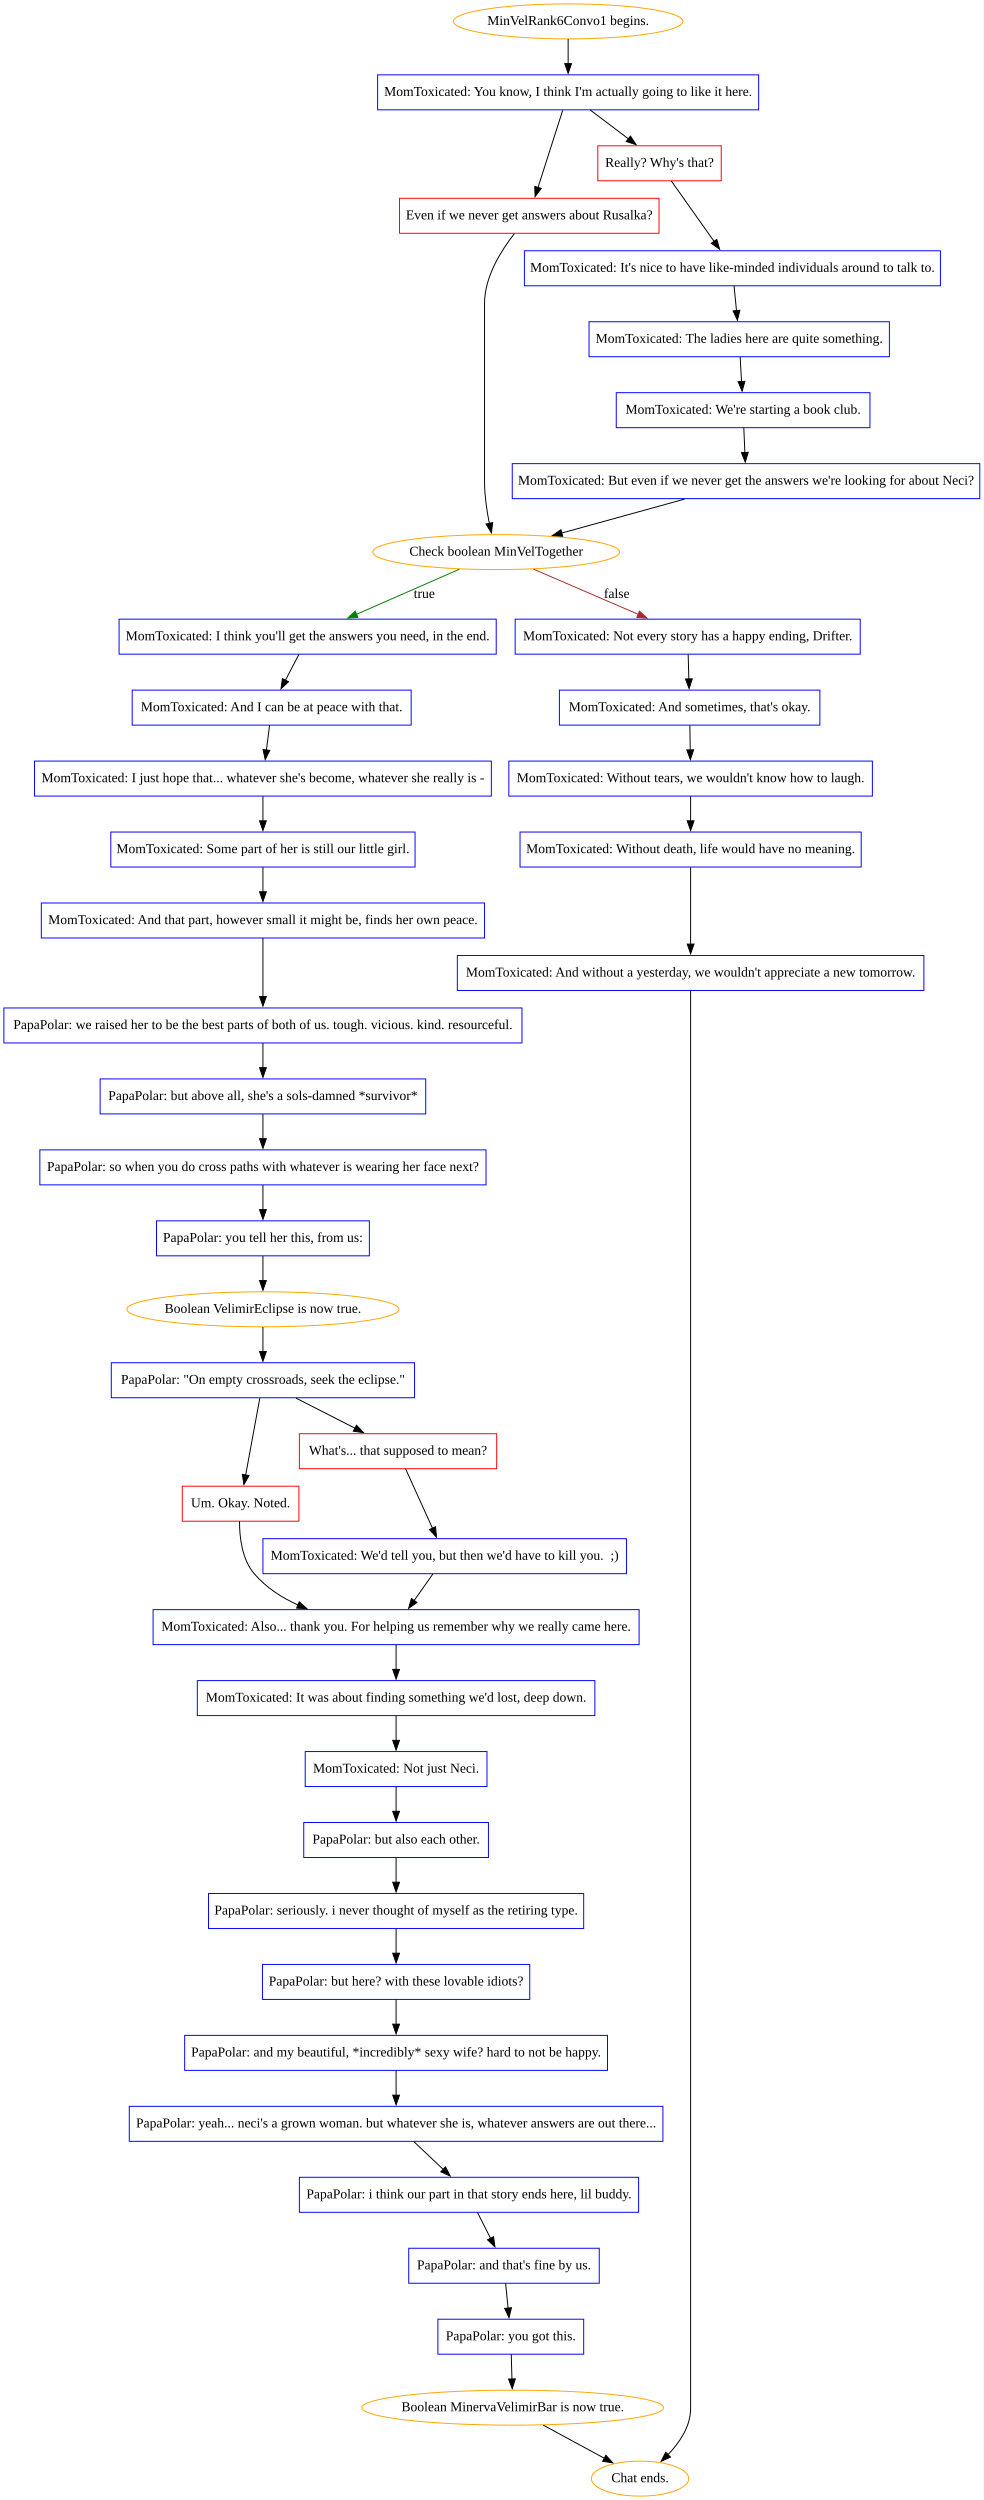
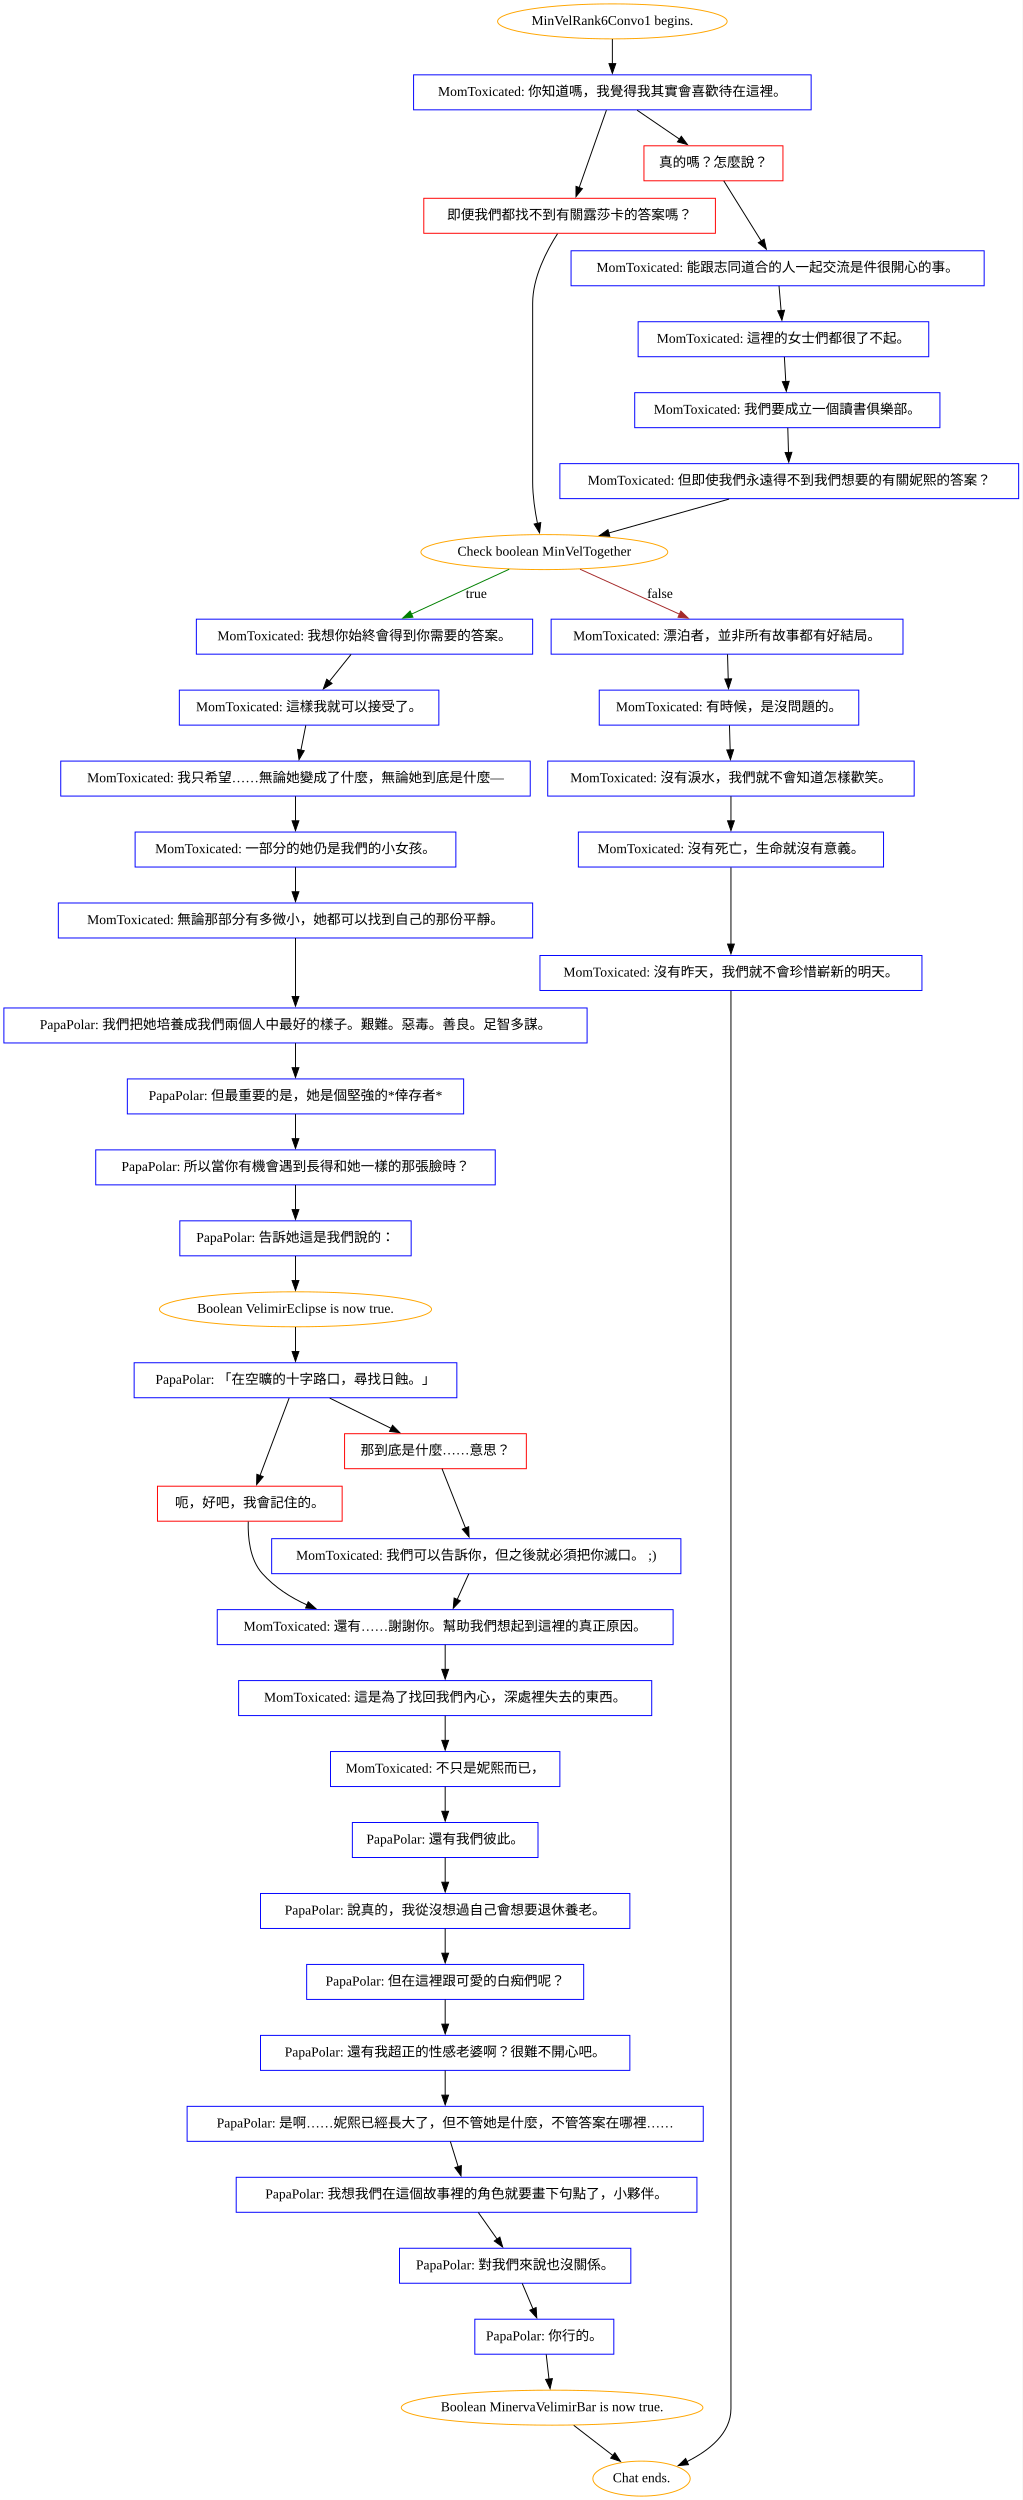
- <svg xmlns="http://www.w3.org/2000/svg" width="1012pt" height="2572pt" viewBox="0.00 0.00 1012.00 2572.00">
+ <svg xmlns="http://www.w3.org/2000/svg" width="1052pt" height="2572pt" viewBox="0.00 0.00 1052.00 2572.00">
  <g id="graph0" class="graph" transform="scale(1 1) rotate(0) translate(4 2568)">
-     <polygon fill="white" stroke="none" points="-4,4 -4,-2568 1008,-2568 1008,4 -4,4" />
+     <polygon fill="white" stroke="none" points="-4,4 -4,-2568 1048,-2568 1048,4 -4,4" />
    <g id="node1" class="node">
-       <ellipse fill="none" stroke="orange" cx="580.5" cy="-2546" rx="118.08" ry="18" />
-       <text text-anchor="middle" x="580.5" y="-2542.3" font-family="Times New Roman,serif" font-size="14.00">MinVelRank6Convo1 begins.</text>
+       <ellipse fill="none" stroke="orange" cx="626" cy="-2546" rx="118.08" ry="18" />
+       <text text-anchor="middle" x="626" y="-2542.3" font-family="Times New Roman,serif" font-size="14.00">MinVelRank6Convo1 begins.</text>
    </g>
    <g id="node2" class="node">
-       <polygon fill="none" stroke="blue" points="776.5,-2491 384.5,-2491 384.5,-2455 776.5,-2455 776.5,-2491" />
-       <text text-anchor="middle" x="580.5" y="-2469.3" font-family="Times New Roman,serif" font-size="14.00">MomToxicated: You know, I think I'm actually going to like it here.</text>
+       <polygon fill="none" stroke="blue" points="830.5,-2491 421.5,-2491 421.5,-2455 830.5,-2455 830.5,-2491" />
+       <text text-anchor="middle" x="626" y="-2469.3" font-family="Times New Roman,serif" font-size="14.00">MomToxicated: 你知道嗎，我覺得我其實會喜歡待在這裡。</text>
    </g>
    <g id="edge1" class="edge">
-       <path fill="none" stroke="black" d="M580.5,-2527.81C580.5,-2520.23 580.5,-2511.1 580.5,-2502.54" />
-       <polygon fill="black" stroke="black" points="584,-2502.54 580.5,-2492.54 577,-2502.54 584,-2502.54" />
+       <path fill="none" stroke="black" d="M626,-2527.81C626,-2520.23 626,-2511.1 626,-2502.54" />
+       <polygon fill="black" stroke="black" points="629.5,-2502.54 626,-2492.54 622.5,-2502.54 629.5,-2502.54" />
    </g>
    <g id="node3" class="node">
-       <polygon fill="none" stroke="red" points="674,-2364 407,-2364 407,-2328 674,-2328 674,-2364" />
-       <text text-anchor="middle" x="540.5" y="-2342.3" font-family="Times New Roman,serif" font-size="14.00">Even if we never get answers about Rusalka?</text>
+       <polygon fill="none" stroke="red" points="732,-2364 432,-2364 432,-2328 732,-2328 732,-2364" />
+       <text text-anchor="middle" x="582" y="-2342.3" font-family="Times New Roman,serif" font-size="14.00">即便我們都找不到有關露莎卡的答案嗎？</text>
    </g>
    <g id="edge2" class="edge">
-       <path fill="none" stroke="black" d="M574.94,-2454.62C568.34,-2434 557.26,-2399.36 549.45,-2374.96" />
-       <polygon fill="black" stroke="black" points="552.86,-2374.13 546.48,-2365.67 546.19,-2376.27 552.86,-2374.13" />
+       <path fill="none" stroke="black" d="M619.88,-2454.62C612.62,-2434 600.43,-2399.36 591.84,-2374.96" />
+       <polygon fill="black" stroke="black" points="595.19,-2373.93 588.57,-2365.66 588.59,-2376.26 595.19,-2373.93" />
    </g>
    <g id="node4" class="node">
-       <polygon fill="none" stroke="red" points="738,-2418 611,-2418 611,-2382 738,-2382 738,-2418" />
-       <text text-anchor="middle" x="674.5" y="-2396.3" font-family="Times New Roman,serif" font-size="14.00">Really? Why's that?</text>
+       <polygon fill="none" stroke="red" points="801.5,-2418 658.5,-2418 658.5,-2382 801.5,-2382 801.5,-2418" />
+       <text text-anchor="middle" x="730" y="-2396.3" font-family="Times New Roman,serif" font-size="14.00">真的嗎？怎麼說？</text>
    </g>
    <g id="edge3" class="edge">
-       <path fill="none" stroke="black" d="M603.25,-2454.81C615.06,-2445.9 629.68,-2434.86 642.59,-2425.1" />
-       <polygon fill="black" stroke="black" points="644.55,-2428.01 650.42,-2419.19 640.33,-2422.42 644.55,-2428.01" />
+       <path fill="none" stroke="black" d="M651.44,-2454.63C664.54,-2445.69 680.7,-2434.66 694.96,-2424.92" />
+       <polygon fill="black" stroke="black" points="696.93,-2427.82 703.21,-2419.29 692.98,-2422.04 696.93,-2427.82" />
    </g>
    <g id="node5" class="node">
-       <ellipse fill="none" stroke="orange" cx="506.5" cy="-2000" rx="126.98" ry="18" />
-       <text text-anchor="middle" x="506.5" y="-1996.3" font-family="Times New Roman,serif" font-size="14.00">Check boolean MinVelTogether</text>
+       <ellipse fill="none" stroke="orange" cx="556" cy="-2000" rx="126.98" ry="18" />
+       <text text-anchor="middle" x="556" y="-1996.3" font-family="Times New Roman,serif" font-size="14.00">Check boolean MinVelTogether</text>
    </g>
    <g id="edge4" class="edge">
-       <path fill="none" stroke="black" d="M525.18,-2327.62C511.8,-2310.59 494.5,-2283.31 494.5,-2256 494.5,-2256 494.5,-2256 494.5,-2072 494.5,-2057.83 496.85,-2042.3 499.47,-2029.38" />
-       <polygon fill="black" stroke="black" points="502.84,-2030.37 501.57,-2019.85 496,-2028.86 502.84,-2030.37" />
+       <path fill="none" stroke="black" d="M569.56,-2327.53C558.47,-2310.23 544,-2282.55 544,-2256 544,-2256 544,-2256 544,-2072 544,-2057.83 546.35,-2042.3 548.97,-2029.38" />
+       <polygon fill="black" stroke="black" points="552.34,-2030.37 551.07,-2019.85 545.5,-2028.86 552.34,-2030.37" />
    </g>
    <g id="node6" class="node">
-       <polygon fill="none" stroke="blue" points="963.5,-2310 535.5,-2310 535.5,-2274 963.5,-2274 963.5,-2310" />
-       <text text-anchor="middle" x="749.5" y="-2288.3" font-family="Times New Roman,serif" font-size="14.00">MomToxicated: It's nice to have like-minded individuals around to talk to.</text>
+       <polygon fill="none" stroke="blue" points="1008.5,-2310 583.5,-2310 583.5,-2274 1008.5,-2274 1008.5,-2310" />
+       <text text-anchor="middle" x="796" y="-2288.3" font-family="Times New Roman,serif" font-size="14.00">MomToxicated: 能跟志同道合的人一起交流是件很開心的事。</text>
    </g>
    <g id="edge5" class="edge">
-       <path fill="none" stroke="black" d="M686.55,-2381.97C698.45,-2365.15 716.83,-2339.17 730.66,-2319.62" />
-       <polygon fill="black" stroke="black" points="733.44,-2321.76 736.36,-2311.58 727.72,-2317.72 733.44,-2321.76" />
+       <path fill="none" stroke="black" d="M740.6,-2381.97C751.03,-2365.22 767.1,-2339.41 779.26,-2319.89" />
+       <polygon fill="black" stroke="black" points="782.09,-2321.96 784.4,-2311.63 776.15,-2318.26 782.09,-2321.96" />
    </g>
    <g id="node7" class="node">
-       <polygon fill="none" stroke="blue" points="506.5,-1931 118.5,-1931 118.5,-1895 506.5,-1895 506.5,-1931" />
-       <text text-anchor="middle" x="312.5" y="-1909.3" font-family="Times New Roman,serif" font-size="14.00">MomToxicated: I think you'll get the answers you need, in the end.</text>
+       <polygon fill="none" stroke="blue" points="544,-1931 198,-1931 198,-1895 544,-1895 544,-1931" />
+       <text text-anchor="middle" x="371" y="-1909.3" font-family="Times New Roman,serif" font-size="14.00">MomToxicated: 我想你始終會得到你需要的答案。</text>
    </g>
    <g id="edge6" class="edge">
-       <path fill="none" stroke="green" d="M468.63,-1982.41C438.39,-1969.16 395.73,-1950.47 362.65,-1935.97" />
-       <polygon fill="green" stroke="green" points="364.22,-1932.84 353.66,-1932.03 361.41,-1939.25 364.22,-1932.84" />
-       <text text-anchor="middle" x="432.5" y="-1952.8" font-family="Times New Roman,serif" font-size="14.00">true</text>
+       <path fill="none" stroke="green" d="M519.89,-1982.41C491.17,-1969.21 450.72,-1950.63 419.23,-1936.16" />
+       <polygon fill="green" stroke="green" points="420.85,-1933.05 410.3,-1932.06 417.93,-1939.41 420.85,-1933.05" />
+       <text text-anchor="middle" x="486" y="-1952.8" font-family="Times New Roman,serif" font-size="14.00">true</text>
    </g>
    <g id="node8" class="node">
-       <polygon fill="none" stroke="blue" points="881,-1931 526,-1931 526,-1895 881,-1895 881,-1931" />
-       <text text-anchor="middle" x="703.5" y="-1909.3" font-family="Times New Roman,serif" font-size="14.00">MomToxicated: Not every story has a happy ending, Drifter.</text>
+       <polygon fill="none" stroke="blue" points="925,-1931 563,-1931 563,-1895 925,-1895 925,-1931" />
+       <text text-anchor="middle" x="744" y="-1909.3" font-family="Times New Roman,serif" font-size="14.00">MomToxicated: 漂泊者，並非所有故事都有好結局。</text>
    </g>
    <g id="edge7" class="edge">
-       <path fill="none" stroke="brown" d="M544.95,-1982.41C575.67,-1969.16 618.98,-1950.47 652.58,-1935.97" />
-       <polygon fill="brown" stroke="brown" points="653.93,-1939.2 661.72,-1932.03 651.16,-1932.77 653.93,-1939.2" />
-       <text text-anchor="middle" x="630.5" y="-1952.8" font-family="Times New Roman,serif" font-size="14.00">false</text>
+       <path fill="none" stroke="brown" d="M592.69,-1982.41C621.88,-1969.21 662.98,-1950.63 694.99,-1936.16" />
+       <polygon fill="brown" stroke="brown" points="696.41,-1939.36 704.08,-1932.05 693.53,-1932.98 696.41,-1939.36" />
+       <text text-anchor="middle" x="675" y="-1952.8" font-family="Times New Roman,serif" font-size="14.00">false</text>
    </g>
    <g id="node9" class="node">
-       <polygon fill="none" stroke="blue" points="911,-2237 602,-2237 602,-2201 911,-2201 911,-2237" />
-       <text text-anchor="middle" x="756.5" y="-2215.3" font-family="Times New Roman,serif" font-size="14.00">MomToxicated: The ladies here are quite something.</text>
+       <polygon fill="none" stroke="blue" points="951.5,-2237 652.5,-2237 652.5,-2201 951.5,-2201 951.5,-2237" />
+       <text text-anchor="middle" x="802" y="-2215.3" font-family="Times New Roman,serif" font-size="14.00">MomToxicated: 這裡的女士們都很了不起。</text>
    </g>
    <g id="edge8" class="edge">
-       <path fill="none" stroke="black" d="M751.19,-2273.81C751.95,-2266.14 752.86,-2256.89 753.72,-2248.24" />
-       <polygon fill="black" stroke="black" points="757.17,-2248.83 754.67,-2238.54 750.21,-2248.14 757.17,-2248.83" />
+       <path fill="none" stroke="black" d="M797.45,-2273.81C798.1,-2266.14 798.88,-2256.89 799.61,-2248.24" />
+       <polygon fill="black" stroke="black" points="803.08,-2248.8 800.43,-2238.54 796.1,-2248.21 803.08,-2248.8" />
    </g>
    <g id="node10" class="node">
-       <polygon fill="none" stroke="blue" points="419,-1858 132,-1858 132,-1822 419,-1822 419,-1858" />
-       <text text-anchor="middle" x="275.5" y="-1836.3" font-family="Times New Roman,serif" font-size="14.00">MomToxicated: And I can be at peace with that.</text>
+       <polygon fill="none" stroke="blue" points="447.5,-1858 180.5,-1858 180.5,-1822 447.5,-1822 447.5,-1858" />
+       <text text-anchor="middle" x="314" y="-1836.3" font-family="Times New Roman,serif" font-size="14.00">MomToxicated: 這樣我就可以接受了。</text>
    </g>
    <g id="edge9" class="edge">
-       <path fill="none" stroke="black" d="M303.54,-1894.81C299.36,-1886.79 294.29,-1877.05 289.61,-1868.07" />
-       <polygon fill="black" stroke="black" points="292.8,-1866.62 285.07,-1859.37 286.59,-1869.86 292.8,-1866.62" />
+       <path fill="none" stroke="black" d="M357.2,-1894.81C350.48,-1886.44 342.26,-1876.2 334.8,-1866.9" />
+       <polygon fill="black" stroke="black" points="337.61,-1864.82 328.62,-1859.21 332.15,-1869.2 337.61,-1864.82" />
    </g>
    <g id="node11" class="node">
-       <polygon fill="none" stroke="blue" points="839.5,-1858 571.5,-1858 571.5,-1822 839.5,-1822 839.5,-1858" />
-       <text text-anchor="middle" x="705.5" y="-1836.3" font-family="Times New Roman,serif" font-size="14.00">MomToxicated: And sometimes, that's okay.</text>
+       <polygon fill="none" stroke="blue" points="879.5,-1858 612.5,-1858 612.5,-1822 879.5,-1822 879.5,-1858" />
+       <text text-anchor="middle" x="746" y="-1836.3" font-family="Times New Roman,serif" font-size="14.00">MomToxicated: 有時候，是沒問題的。</text>
    </g>
    <g id="edge10" class="edge">
-       <path fill="none" stroke="black" d="M703.98,-1894.81C704.2,-1887.14 704.46,-1877.89 704.7,-1869.24" />
-       <polygon fill="black" stroke="black" points="708.19,-1869.64 704.98,-1859.54 701.2,-1869.44 708.19,-1869.64" />
+       <path fill="none" stroke="black" d="M744.48,-1894.81C744.7,-1887.14 744.96,-1877.89 745.2,-1869.24" />
+       <polygon fill="black" stroke="black" points="748.69,-1869.64 745.48,-1859.54 741.7,-1869.44 748.69,-1869.64" />
    </g>
    <g id="node12" class="node">
-       <polygon fill="none" stroke="blue" points="891,-2164 630,-2164 630,-2128 891,-2128 891,-2164" />
-       <text text-anchor="middle" x="760.5" y="-2142.3" font-family="Times New Roman,serif" font-size="14.00">MomToxicated: We're starting a book club.</text>
+       <polygon fill="none" stroke="blue" points="963,-2164 649,-2164 649,-2128 963,-2128 963,-2164" />
+       <text text-anchor="middle" x="806" y="-2142.3" font-family="Times New Roman,serif" font-size="14.00">MomToxicated: 我們要成立一個讀書俱樂部。</text>
    </g>
    <g id="edge11" class="edge">
-       <path fill="none" stroke="black" d="M757.47,-2200.81C757.9,-2193.14 758.42,-2183.89 758.91,-2175.24" />
-       <polygon fill="black" stroke="black" points="762.39,-2175.72 759.46,-2165.54 755.4,-2175.33 762.39,-2175.72" />
+       <path fill="none" stroke="black" d="M802.97,-2200.81C803.4,-2193.14 803.92,-2183.89 804.41,-2175.24" />
+       <polygon fill="black" stroke="black" points="807.89,-2175.72 804.96,-2165.54 800.9,-2175.33 807.89,-2175.72" />
    </g>
    <g id="node13" class="node">
-       <polygon fill="none" stroke="blue" points="501.5,-1785 31.5,-1785 31.5,-1749 501.5,-1749 501.5,-1785" />
-       <text text-anchor="middle" x="266.5" y="-1763.3" font-family="Times New Roman,serif" font-size="14.00">MomToxicated: I just hope that... whatever she's become, whatever she really is -</text>
+       <polygon fill="none" stroke="blue" points="541.5,-1785 58.5,-1785 58.5,-1749 541.5,-1749 541.5,-1785" />
+       <text text-anchor="middle" x="300" y="-1763.3" font-family="Times New Roman,serif" font-size="14.00">MomToxicated: 我只希望……無論她變成了什麼，無論她到底是什麼—</text>
    </g>
    <g id="edge12" class="edge">
-       <path fill="none" stroke="black" d="M273.32,-1821.81C272.35,-1814.14 271.18,-1804.89 270.08,-1796.24" />
-       <polygon fill="black" stroke="black" points="273.58,-1796.01 268.85,-1786.53 266.63,-1796.89 273.58,-1796.01" />
+       <path fill="none" stroke="black" d="M310.61,-1821.81C309.1,-1814.14 307.27,-1804.89 305.57,-1796.24" />
+       <polygon fill="black" stroke="black" points="309.02,-1795.65 303.65,-1786.51 302.15,-1797 309.02,-1795.65" />
    </g>
    <g id="node14" class="node">
-       <polygon fill="none" stroke="blue" points="893.5,-1785 519.5,-1785 519.5,-1749 893.5,-1749 893.5,-1785" />
-       <text text-anchor="middle" x="706.5" y="-1763.3" font-family="Times New Roman,serif" font-size="14.00">MomToxicated: Without tears, we wouldn't know how to laugh.</text>
+       <polygon fill="none" stroke="blue" points="936.5,-1785 559.5,-1785 559.5,-1749 936.5,-1749 936.5,-1785" />
+       <text text-anchor="middle" x="748" y="-1763.3" font-family="Times New Roman,serif" font-size="14.00">MomToxicated: 沒有淚水，我們就不會知道怎樣歡笑。</text>
    </g>
    <g id="edge13" class="edge">
-       <path fill="none" stroke="black" d="M705.74,-1821.81C705.85,-1814.23 705.98,-1805.1 706.1,-1796.54" />
-       <polygon fill="black" stroke="black" points="709.6,-1796.59 706.24,-1786.54 702.6,-1796.49 709.6,-1796.59" />
+       <path fill="none" stroke="black" d="M746.48,-1821.81C746.7,-1814.14 746.96,-1804.89 747.2,-1796.24" />
+       <polygon fill="black" stroke="black" points="750.69,-1796.64 747.48,-1786.54 743.7,-1796.44 750.69,-1796.64" />
    </g>
    <g id="node15" class="node">
-       <polygon fill="none" stroke="blue" points="1004,-2091 523,-2091 523,-2055 1004,-2055 1004,-2091" />
-       <text text-anchor="middle" x="763.5" y="-2069.3" font-family="Times New Roman,serif" font-size="14.00">MomToxicated: But even if we never get the answers we're looking for about Neci?</text>
+       <polygon fill="none" stroke="blue" points="1044,-2091 572,-2091 572,-2055 1044,-2055 1044,-2091" />
+       <text text-anchor="middle" x="808" y="-2069.3" font-family="Times New Roman,serif" font-size="14.00">MomToxicated: 但即使我們永遠得不到我們想要的有關妮熙的答案？</text>
    </g>
    <g id="edge14" class="edge">
-       <path fill="none" stroke="black" d="M761.23,-2127.81C761.55,-2120.14 761.94,-2110.89 762.31,-2102.24" />
-       <polygon fill="black" stroke="black" points="765.79,-2102.68 762.72,-2092.54 758.8,-2102.38 765.79,-2102.68" />
+       <path fill="none" stroke="black" d="M806.48,-2127.81C806.7,-2120.14 806.96,-2110.89 807.2,-2102.24" />
+       <polygon fill="black" stroke="black" points="810.69,-2102.64 807.48,-2092.54 803.7,-2102.44 810.69,-2102.64" />
    </g>
    <g id="node16" class="node">
-       <polygon fill="none" stroke="blue" points="423,-1712 110,-1712 110,-1676 423,-1676 423,-1712" />
-       <text text-anchor="middle" x="266.5" y="-1690.3" font-family="Times New Roman,serif" font-size="14.00">MomToxicated: Some part of her is still our little girl.</text>
+       <polygon fill="none" stroke="blue" points="465,-1712 135,-1712 135,-1676 465,-1676 465,-1712" />
+       <text text-anchor="middle" x="300" y="-1690.3" font-family="Times New Roman,serif" font-size="14.00">MomToxicated: 一部分的她仍是我們的小女孩。</text>
    </g>
    <g id="edge15" class="edge">
-       <path fill="none" stroke="black" d="M266.5,-1748.81C266.5,-1741.23 266.5,-1732.1 266.5,-1723.54" />
-       <polygon fill="black" stroke="black" points="270,-1723.54 266.5,-1713.54 263,-1723.54 270,-1723.54" />
+       <path fill="none" stroke="black" d="M300,-1748.81C300,-1741.23 300,-1732.1 300,-1723.54" />
+       <polygon fill="black" stroke="black" points="303.5,-1723.54 300,-1713.54 296.5,-1723.54 303.5,-1723.54" />
    </g>
    <g id="node17" class="node">
-       <polygon fill="none" stroke="blue" points="882,-1712 531,-1712 531,-1676 882,-1676 882,-1712" />
-       <text text-anchor="middle" x="706.5" y="-1690.3" font-family="Times New Roman,serif" font-size="14.00">MomToxicated: Without death, life would have no meaning.</text>
+       <polygon fill="none" stroke="blue" points="905,-1712 591,-1712 591,-1676 905,-1676 905,-1712" />
+       <text text-anchor="middle" x="748" y="-1690.3" font-family="Times New Roman,serif" font-size="14.00">MomToxicated: 沒有死亡，生命就沒有意義。</text>
    </g>
    <g id="edge16" class="edge">
-       <path fill="none" stroke="black" d="M706.5,-1748.81C706.5,-1741.23 706.5,-1732.1 706.5,-1723.54" />
-       <polygon fill="black" stroke="black" points="710,-1723.54 706.5,-1713.54 703,-1723.54 710,-1723.54" />
+       <path fill="none" stroke="black" d="M748,-1748.81C748,-1741.23 748,-1732.1 748,-1723.54" />
+       <polygon fill="black" stroke="black" points="751.5,-1723.54 748,-1713.54 744.5,-1723.54 751.5,-1723.54" />
    </g>
    <g id="edge17" class="edge">
-       <path fill="none" stroke="black" d="M700.3,-2054.54C661.94,-2043.94 613,-2030.42 573.9,-2019.62" />
-       <polygon fill="black" stroke="black" points="574.92,-2016.27 564.34,-2016.98 573.05,-2023.02 574.92,-2016.27" />
+       <path fill="none" stroke="black" d="M746.03,-2054.54C708.49,-2043.96 660.63,-2030.48 622.33,-2019.69" />
+       <polygon fill="black" stroke="black" points="623.32,-2016.33 612.75,-2016.99 621.42,-2023.07 623.32,-2016.33" />
    </g>
    <g id="node18" class="node">
-       <polygon fill="none" stroke="blue" points="494.5,-1639 38.5,-1639 38.5,-1603 494.5,-1603 494.5,-1639" />
-       <text text-anchor="middle" x="266.5" y="-1617.3" font-family="Times New Roman,serif" font-size="14.00">MomToxicated: And that part, however small it might be, finds her own peace.</text>
+       <polygon fill="none" stroke="blue" points="544,-1639 56,-1639 56,-1603 544,-1603 544,-1639" />
+       <text text-anchor="middle" x="300" y="-1617.3" font-family="Times New Roman,serif" font-size="14.00">MomToxicated: 無論那部分有多微小，她都可以找到自己的那份平靜。</text>
    </g>
    <g id="edge18" class="edge">
-       <path fill="none" stroke="black" d="M266.5,-1675.81C266.5,-1668.23 266.5,-1659.1 266.5,-1650.54" />
-       <polygon fill="black" stroke="black" points="270,-1650.54 266.5,-1640.54 263,-1650.54 270,-1650.54" />
+       <path fill="none" stroke="black" d="M300,-1675.81C300,-1668.23 300,-1659.1 300,-1650.54" />
+       <polygon fill="black" stroke="black" points="303.5,-1650.54 300,-1640.54 296.5,-1650.54 303.5,-1650.54" />
    </g>
    <g id="node19" class="node">
-       <polygon fill="none" stroke="blue" points="946.5,-1585 466.5,-1585 466.5,-1549 946.5,-1549 946.5,-1585" />
-       <text text-anchor="middle" x="706.5" y="-1563.3" font-family="Times New Roman,serif" font-size="14.00">MomToxicated: And without a yesterday, we wouldn't appreciate a new tomorrow.</text>
+       <polygon fill="none" stroke="blue" points="944.5,-1585 551.5,-1585 551.5,-1549 944.5,-1549 944.5,-1585" />
+       <text text-anchor="middle" x="748" y="-1563.3" font-family="Times New Roman,serif" font-size="14.00">MomToxicated: 沒有昨天，我們就不會珍惜嶄新的明天。</text>
    </g>
    <g id="edge19" class="edge">
-       <path fill="none" stroke="black" d="M706.5,-1675.62C706.5,-1655.19 706.5,-1620.99 706.5,-1596.62" />
-       <polygon fill="black" stroke="black" points="710,-1596.75 706.5,-1586.75 703,-1596.75 710,-1596.75" />
+       <path fill="none" stroke="black" d="M748,-1675.62C748,-1655.19 748,-1620.99 748,-1596.62" />
+       <polygon fill="black" stroke="black" points="751.5,-1596.75 748,-1586.75 744.5,-1596.75 751.5,-1596.75" />
    </g>
    <g id="node20" class="node">
-       <polygon fill="none" stroke="blue" points="533,-1531 0,-1531 0,-1495 533,-1495 533,-1531" />
-       <text text-anchor="middle" x="266.5" y="-1509.3" font-family="Times New Roman,serif" font-size="14.00">PapaPolar: we raised her to be the best parts of both of us. tough. vicious. kind. resourceful.</text>
+       <polygon fill="none" stroke="blue" points="600,-1531 0,-1531 0,-1495 600,-1495 600,-1531" />
+       <text text-anchor="middle" x="300" y="-1509.3" font-family="Times New Roman,serif" font-size="14.00">PapaPolar: 我們把她培養成我們兩個人中最好的樣子。艱難。惡毒。善良。足智多謀。</text>
    </g>
    <g id="edge20" class="edge">
-       <path fill="none" stroke="black" d="M266.5,-1602.97C266.5,-1586.76 266.5,-1562.06 266.5,-1542.79" />
-       <polygon fill="black" stroke="black" points="270,-1542.85 266.5,-1532.85 263,-1542.85 270,-1542.85" />
+       <path fill="none" stroke="black" d="M300,-1602.97C300,-1586.76 300,-1562.06 300,-1542.79" />
+       <polygon fill="black" stroke="black" points="303.5,-1542.85 300,-1532.85 296.5,-1542.85 303.5,-1542.85" />
    </g>
    <g id="node21" class="node">
-       <ellipse fill="none" stroke="orange" cx="654.5" cy="-18" rx="50.09" ry="18" />
-       <text text-anchor="middle" x="654.5" y="-14.3" font-family="Times New Roman,serif" font-size="14.00">Chat ends.</text>
+       <ellipse fill="none" stroke="orange" cx="656" cy="-18" rx="50.09" ry="18" />
+       <text text-anchor="middle" x="656" y="-14.3" font-family="Times New Roman,serif" font-size="14.00">Chat ends.</text>
    </g>
    <g id="edge21" class="edge">
-       <path fill="none" stroke="black" d="M706.5,-1548.61C706.5,-1530.66 706.5,-1501.88 706.5,-1477 706.5,-1477 706.5,-1477 706.5,-90 706.5,-71.7 695.12,-54.98 683.01,-42.37" />
-       <polygon fill="black" stroke="black" points="685.77,-40.18 676.14,-35.76 680.91,-45.22 685.77,-40.18" />
+       <path fill="none" stroke="black" d="M748,-1548.61C748,-1530.66 748,-1501.88 748,-1477 748,-1477 748,-1477 748,-90 748,-64.46 725.5,-46.81 702.75,-35.5" />
+       <polygon fill="black" stroke="black" points="704.29,-32.36 693.74,-31.38 701.37,-38.72 704.29,-32.36" />
    </g>
    <g id="node22" class="node">
-       <polygon fill="none" stroke="blue" points="434,-1458 99,-1458 99,-1422 434,-1422 434,-1458" />
-       <text text-anchor="middle" x="266.5" y="-1436.3" font-family="Times New Roman,serif" font-size="14.00">PapaPolar: but above all, she's a sols-damned *survivor*</text>
+       <polygon fill="none" stroke="blue" points="473,-1458 127,-1458 127,-1422 473,-1422 473,-1458" />
+       <text text-anchor="middle" x="300" y="-1436.3" font-family="Times New Roman,serif" font-size="14.00">PapaPolar: 但最重要的是，她是個堅強的*倖存者*</text>
    </g>
    <g id="edge22" class="edge">
-       <path fill="none" stroke="black" d="M266.5,-1494.81C266.5,-1487.23 266.5,-1478.1 266.5,-1469.54" />
-       <polygon fill="black" stroke="black" points="270,-1469.54 266.5,-1459.54 263,-1469.54 270,-1469.54" />
+       <path fill="none" stroke="black" d="M300,-1494.81C300,-1487.23 300,-1478.1 300,-1469.54" />
+       <polygon fill="black" stroke="black" points="303.5,-1469.54 300,-1459.54 296.5,-1469.54 303.5,-1469.54" />
    </g>
    <g id="node23" class="node">
-       <polygon fill="none" stroke="blue" points="496,-1385 37,-1385 37,-1349 496,-1349 496,-1385" />
-       <text text-anchor="middle" x="266.5" y="-1363.3" font-family="Times New Roman,serif" font-size="14.00">PapaPolar: so when you do cross paths with whatever is wearing her face next?</text>
+       <polygon fill="none" stroke="blue" points="505.5,-1385 94.5,-1385 94.5,-1349 505.5,-1349 505.5,-1385" />
+       <text text-anchor="middle" x="300" y="-1363.3" font-family="Times New Roman,serif" font-size="14.00">PapaPolar: 所以當你有機會遇到長得和她一樣的那張臉時？</text>
    </g>
    <g id="edge23" class="edge">
-       <path fill="none" stroke="black" d="M266.5,-1421.81C266.5,-1414.23 266.5,-1405.1 266.5,-1396.54" />
-       <polygon fill="black" stroke="black" points="270,-1396.54 266.5,-1386.54 263,-1396.54 270,-1396.54" />
+       <path fill="none" stroke="black" d="M300,-1421.81C300,-1414.23 300,-1405.1 300,-1396.54" />
+       <polygon fill="black" stroke="black" points="303.5,-1396.54 300,-1386.54 296.5,-1396.54 303.5,-1396.54" />
    </g>
    <g id="node24" class="node">
-       <polygon fill="none" stroke="blue" points="376,-1312 157,-1312 157,-1276 376,-1276 376,-1312" />
-       <text text-anchor="middle" x="266.5" y="-1290.3" font-family="Times New Roman,serif" font-size="14.00">PapaPolar: you tell her this, from us:</text>
+       <polygon fill="none" stroke="blue" points="419,-1312 181,-1312 181,-1276 419,-1276 419,-1312" />
+       <text text-anchor="middle" x="300" y="-1290.3" font-family="Times New Roman,serif" font-size="14.00">PapaPolar: 告訴她這是我們說的：</text>
    </g>
    <g id="edge24" class="edge">
-       <path fill="none" stroke="black" d="M266.5,-1348.81C266.5,-1341.23 266.5,-1332.1 266.5,-1323.54" />
-       <polygon fill="black" stroke="black" points="270,-1323.54 266.5,-1313.54 263,-1323.54 270,-1323.54" />
+       <path fill="none" stroke="black" d="M300,-1348.81C300,-1341.23 300,-1332.1 300,-1323.54" />
+       <polygon fill="black" stroke="black" points="303.5,-1323.54 300,-1313.54 296.5,-1323.54 303.5,-1323.54" />
    </g>
    <g id="node25" class="node">
-       <ellipse fill="none" stroke="orange" cx="266.5" cy="-1221" rx="139.98" ry="18" />
-       <text text-anchor="middle" x="266.5" y="-1217.3" font-family="Times New Roman,serif" font-size="14.00">Boolean VelimirEclipse is now true.</text>
+       <ellipse fill="none" stroke="orange" cx="300" cy="-1221" rx="139.98" ry="18" />
+       <text text-anchor="middle" x="300" y="-1217.3" font-family="Times New Roman,serif" font-size="14.00">Boolean VelimirEclipse is now true.</text>
    </g>
    <g id="edge25" class="edge">
-       <path fill="none" stroke="black" d="M266.5,-1275.81C266.5,-1268.23 266.5,-1259.1 266.5,-1250.54" />
-       <polygon fill="black" stroke="black" points="270,-1250.54 266.5,-1240.54 263,-1250.54 270,-1250.54" />
+       <path fill="none" stroke="black" d="M300,-1275.81C300,-1268.23 300,-1259.1 300,-1250.54" />
+       <polygon fill="black" stroke="black" points="303.5,-1250.54 300,-1240.54 296.5,-1250.54 303.5,-1250.54" />
    </g>
    <g id="node26" class="node">
-       <polygon fill="none" stroke="blue" points="422.5,-1166 110.5,-1166 110.5,-1130 422.5,-1130 422.5,-1166" />
-       <text text-anchor="middle" x="266.5" y="-1144.3" font-family="Times New Roman,serif" font-size="14.00">PapaPolar: "On empty crossroads, seek the eclipse."</text>
+       <polygon fill="none" stroke="blue" points="466,-1166 134,-1166 134,-1130 466,-1130 466,-1166" />
+       <text text-anchor="middle" x="300" y="-1144.3" font-family="Times New Roman,serif" font-size="14.00">PapaPolar: 「在空曠的十字路口，尋找日蝕。」</text>
    </g>
    <g id="edge26" class="edge">
-       <path fill="none" stroke="black" d="M266.5,-1202.81C266.5,-1195.23 266.5,-1186.1 266.5,-1177.54" />
-       <polygon fill="black" stroke="black" points="270,-1177.54 266.5,-1167.54 263,-1177.54 270,-1177.54" />
+       <path fill="none" stroke="black" d="M300,-1202.81C300,-1195.23 300,-1186.1 300,-1177.54" />
+       <polygon fill="black" stroke="black" points="303.5,-1177.54 300,-1167.54 296.5,-1177.54 303.5,-1177.54" />
    </g>
    <g id="node27" class="node">
-       <polygon fill="none" stroke="red" points="303.5,-1039 183.5,-1039 183.5,-1003 303.5,-1003 303.5,-1039" />
-       <text text-anchor="middle" x="243.5" y="-1017.3" font-family="Times New Roman,serif" font-size="14.00">Um. Okay. Noted.</text>
+       <polygon fill="none" stroke="red" points="348,-1039 158,-1039 158,-1003 348,-1003 348,-1039" />
+       <text text-anchor="middle" x="253" y="-1017.3" font-family="Times New Roman,serif" font-size="14.00">呃，好吧，我會記住的。</text>
    </g>
    <g id="edge27" class="edge">
-       <path fill="none" stroke="black" d="M263.3,-1129.62C259.53,-1109.1 253.19,-1074.67 248.71,-1050.29" />
-       <polygon fill="black" stroke="black" points="252.2,-1049.92 246.94,-1040.72 245.31,-1051.19 252.2,-1049.92" />
+       <path fill="none" stroke="black" d="M293.46,-1129.62C285.71,-1109 272.69,-1074.36 263.51,-1049.96" />
+       <polygon fill="black" stroke="black" points="266.81,-1048.78 260.01,-1040.65 260.26,-1051.24 266.81,-1048.78" />
    </g>
    <g id="node28" class="node">
-       <polygon fill="none" stroke="red" points="507,-1093 304,-1093 304,-1057 507,-1057 507,-1093" />
-       <text text-anchor="middle" x="405.5" y="-1071.3" font-family="Times New Roman,serif" font-size="14.00">What's... that supposed to mean?</text>
+       <polygon fill="none" stroke="red" points="537.5,-1093 350.5,-1093 350.5,-1057 537.5,-1057 537.5,-1093" />
+       <text text-anchor="middle" x="444" y="-1071.3" font-family="Times New Roman,serif" font-size="14.00">那到底是什麼……意思？</text>
    </g>
    <g id="edge28" class="edge">
-       <path fill="none" stroke="black" d="M300.5,-1129.63C318.76,-1120.31 341.49,-1108.7 361.12,-1098.67" />
-       <polygon fill="black" stroke="black" points="362.7,-1101.79 370.02,-1094.12 359.52,-1095.56 362.7,-1101.79" />
+       <path fill="none" stroke="black" d="M335.23,-1129.63C354.32,-1120.22 378.12,-1108.48 398.59,-1098.39" />
+       <polygon fill="black" stroke="black" points="399.86,-1101.67 407.28,-1094.1 396.76,-1095.39 399.86,-1101.67" />
    </g>
    <g id="node29" class="node">
-       <polygon fill="none" stroke="blue" points="653.5,-912 153.5,-912 153.5,-876 653.5,-876 653.5,-912" />
-       <text text-anchor="middle" x="403.5" y="-890.3" font-family="Times New Roman,serif" font-size="14.00">MomToxicated: Also... thank you. For helping us remember why we really came here. </text>
+       <polygon fill="none" stroke="blue" points="688.5,-912 219.5,-912 219.5,-876 688.5,-876 688.5,-912" />
+       <text text-anchor="middle" x="454" y="-890.3" font-family="Times New Roman,serif" font-size="14.00">MomToxicated: 還有……謝謝你。幫助我們想起到這裡的真正原因。</text>
    </g>
    <g id="edge29" class="edge">
-       <path fill="none" stroke="black" d="M242.42,-1002.79C242.37,-987.02 244.79,-963.92 257.5,-949 269.59,-934.81 285.76,-924.35 302.93,-916.64" />
-       <polygon fill="black" stroke="black" points="303.84,-920.05 311.74,-912.98 301.16,-913.58 303.84,-920.05" />
+       <path fill="none" stroke="black" d="M251.39,-1002.59C250.92,-986.68 252.87,-963.49 266,-949 278.67,-935.01 294.71,-924.55 312.05,-916.75" />
+       <polygon fill="black" stroke="black" points="313.1,-920.1 320.99,-913.03 310.42,-913.63 313.1,-920.1" />
    </g>
    <g id="node30" class="node">
-       <polygon fill="none" stroke="blue" points="640.5,-985 266.5,-985 266.5,-949 640.5,-949 640.5,-985" />
-       <text text-anchor="middle" x="453.5" y="-963.3" font-family="Times New Roman,serif" font-size="14.00">MomToxicated: We'd tell you, but then we'd have to kill you.  ;)</text>
+       <polygon fill="none" stroke="blue" points="696.5,-985 275.5,-985 275.5,-949 696.5,-949 696.5,-985" />
+       <text text-anchor="middle" x="486" y="-963.3" font-family="Times New Roman,serif" font-size="14.00">MomToxicated: 我們可以告訴你，但之後就必須把你滅口。 ;)</text>
    </g>
    <g id="edge30" class="edge">
-       <path fill="none" stroke="black" d="M413.21,-1056.97C420.69,-1040.45 432.16,-1015.12 440.96,-995.7" />
-       <polygon fill="black" stroke="black" points="444.09,-997.27 445.02,-986.72 437.71,-994.39 444.09,-997.27" />
+       <path fill="none" stroke="black" d="M450.75,-1056.97C457.26,-1040.53 467.24,-1015.35 474.92,-995.97" />
+       <polygon fill="black" stroke="black" points="478.14,-997.33 478.57,-986.75 471.63,-994.76 478.14,-997.33" />
    </g>
    <g id="node31" class="node">
-       <polygon fill="none" stroke="blue" points="608,-839 199,-839 199,-803 608,-803 608,-839" />
-       <text text-anchor="middle" x="403.5" y="-817.3" font-family="Times New Roman,serif" font-size="14.00">MomToxicated: It was about finding something we'd lost, deep down.</text>
+       <polygon fill="none" stroke="blue" points="666.5,-839 241.5,-839 241.5,-803 666.5,-803 666.5,-839" />
+       <text text-anchor="middle" x="454" y="-817.3" font-family="Times New Roman,serif" font-size="14.00">MomToxicated: 這是為了找回我們內心，深處裡失去的東西。</text>
    </g>
    <g id="edge31" class="edge">
-       <path fill="none" stroke="black" d="M403.5,-875.81C403.5,-868.23 403.5,-859.1 403.5,-850.54" />
-       <polygon fill="black" stroke="black" points="407,-850.54 403.5,-840.54 400,-850.54 407,-850.54" />
+       <path fill="none" stroke="black" d="M454,-875.81C454,-868.23 454,-859.1 454,-850.54" />
+       <polygon fill="black" stroke="black" points="457.5,-850.54 454,-840.54 450.5,-850.54 457.5,-850.54" />
    </g>
    <g id="edge32" class="edge">
-       <path fill="none" stroke="black" d="M441.4,-948.81C435.56,-940.53 428.44,-930.41 421.95,-921.19" />
-       <polygon fill="black" stroke="black" points="424.98,-919.43 416.36,-913.27 419.26,-923.46 424.98,-919.43" />
+       <path fill="none" stroke="black" d="M478.25,-948.81C474.68,-940.88 470.34,-931.26 466.33,-922.36" />
+       <polygon fill="black" stroke="black" points="469.6,-921.09 462.3,-913.41 463.22,-923.96 469.6,-921.09" />
    </g>
    <g id="node32" class="node">
-       <polygon fill="none" stroke="blue" points="497,-766 310,-766 310,-730 497,-730 497,-766" />
-       <text text-anchor="middle" x="403.5" y="-744.3" font-family="Times New Roman,serif" font-size="14.00">MomToxicated: Not just Neci.</text>
+       <polygon fill="none" stroke="blue" points="572,-766 336,-766 336,-730 572,-730 572,-766" />
+       <text text-anchor="middle" x="454" y="-744.3" font-family="Times New Roman,serif" font-size="14.00">MomToxicated: 不只是妮熙而已，</text>
    </g>
    <g id="edge33" class="edge">
-       <path fill="none" stroke="black" d="M403.5,-802.81C403.5,-795.23 403.5,-786.1 403.5,-777.54" />
-       <polygon fill="black" stroke="black" points="407,-777.54 403.5,-767.54 400,-777.54 407,-777.54" />
+       <path fill="none" stroke="black" d="M454,-802.81C454,-795.23 454,-786.1 454,-777.54" />
+       <polygon fill="black" stroke="black" points="457.5,-777.54 454,-767.54 450.5,-777.54 457.5,-777.54" />
    </g>
    <g id="node33" class="node">
-       <polygon fill="none" stroke="blue" points="498.5,-693 308.5,-693 308.5,-657 498.5,-657 498.5,-693" />
-       <text text-anchor="middle" x="403.5" y="-671.3" font-family="Times New Roman,serif" font-size="14.00">PapaPolar: but also each other.</text>
+       <polygon fill="none" stroke="blue" points="549.5,-693 358.5,-693 358.5,-657 549.5,-657 549.5,-693" />
+       <text text-anchor="middle" x="454" y="-671.3" font-family="Times New Roman,serif" font-size="14.00">PapaPolar: 還有我們彼此。</text>
    </g>
    <g id="edge34" class="edge">
-       <path fill="none" stroke="black" d="M403.5,-729.81C403.5,-722.23 403.5,-713.1 403.5,-704.54" />
-       <polygon fill="black" stroke="black" points="407,-704.54 403.5,-694.54 400,-704.54 407,-704.54" />
+       <path fill="none" stroke="black" d="M454,-729.81C454,-722.23 454,-713.1 454,-704.54" />
+       <polygon fill="black" stroke="black" points="457.5,-704.54 454,-694.54 450.5,-704.54 457.5,-704.54" />
    </g>
    <g id="node34" class="node">
-       <polygon fill="none" stroke="blue" points="596.5,-620 210.5,-620 210.5,-584 596.5,-584 596.5,-620" />
-       <text text-anchor="middle" x="403.5" y="-598.3" font-family="Times New Roman,serif" font-size="14.00">PapaPolar: seriously. i never thought of myself as the retiring type.</text>
+       <polygon fill="none" stroke="blue" points="644,-620 264,-620 264,-584 644,-584 644,-620" />
+       <text text-anchor="middle" x="454" y="-598.3" font-family="Times New Roman,serif" font-size="14.00">PapaPolar: 說真的，我從沒想過自己會想要退休養老。</text>
    </g>
    <g id="edge35" class="edge">
-       <path fill="none" stroke="black" d="M403.5,-656.81C403.5,-649.23 403.5,-640.1 403.5,-631.54" />
-       <polygon fill="black" stroke="black" points="407,-631.54 403.5,-621.54 400,-631.54 407,-631.54" />
+       <path fill="none" stroke="black" d="M454,-656.81C454,-649.23 454,-640.1 454,-631.54" />
+       <polygon fill="black" stroke="black" points="457.5,-631.54 454,-621.54 450.5,-631.54 457.5,-631.54" />
    </g>
    <g id="node35" class="node">
-       <polygon fill="none" stroke="blue" points="541,-547 266,-547 266,-511 541,-511 541,-547" />
-       <text text-anchor="middle" x="403.5" y="-525.3" font-family="Times New Roman,serif" font-size="14.00">PapaPolar: but here? with these lovable idiots?</text>
+       <polygon fill="none" stroke="blue" points="596.5,-547 311.5,-547 311.5,-511 596.5,-511 596.5,-547" />
+       <text text-anchor="middle" x="454" y="-525.3" font-family="Times New Roman,serif" font-size="14.00">PapaPolar: 但在這裡跟可愛的白痴們呢？</text>
    </g>
    <g id="edge36" class="edge">
-       <path fill="none" stroke="black" d="M403.5,-583.81C403.5,-576.23 403.5,-567.1 403.5,-558.54" />
-       <polygon fill="black" stroke="black" points="407,-558.54 403.5,-548.54 400,-558.54 407,-558.54" />
+       <path fill="none" stroke="black" d="M454,-583.81C454,-576.23 454,-567.1 454,-558.54" />
+       <polygon fill="black" stroke="black" points="457.5,-558.54 454,-548.54 450.5,-558.54 457.5,-558.54" />
    </g>
    <g id="node36" class="node">
-       <polygon fill="none" stroke="blue" points="621,-474 186,-474 186,-438 621,-438 621,-474" />
-       <text text-anchor="middle" x="403.5" y="-452.3" font-family="Times New Roman,serif" font-size="14.00">PapaPolar: and my beautiful, *incredibly* sexy wife? hard to not be happy.</text>
+       <polygon fill="none" stroke="blue" points="644,-474 264,-474 264,-438 644,-438 644,-474" />
+       <text text-anchor="middle" x="454" y="-452.3" font-family="Times New Roman,serif" font-size="14.00">PapaPolar: 還有我超正的性感老婆啊？很難不開心吧。</text>
    </g>
    <g id="edge37" class="edge">
-       <path fill="none" stroke="black" d="M403.5,-510.81C403.5,-503.23 403.5,-494.1 403.5,-485.54" />
-       <polygon fill="black" stroke="black" points="407,-485.54 403.5,-475.54 400,-485.54 407,-485.54" />
+       <path fill="none" stroke="black" d="M454,-510.81C454,-503.23 454,-494.1 454,-485.54" />
+       <polygon fill="black" stroke="black" points="457.5,-485.54 454,-475.54 450.5,-485.54 457.5,-485.54" />
    </g>
    <g id="node37" class="node">
-       <polygon fill="none" stroke="blue" points="678,-401 129,-401 129,-365 678,-365 678,-401" />
-       <text text-anchor="middle" x="403.5" y="-379.3" font-family="Times New Roman,serif" font-size="14.00">PapaPolar: yeah... neci's a grown woman. but whatever she is, whatever answers are out there...</text>
+       <polygon fill="none" stroke="blue" points="719.5,-401 188.5,-401 188.5,-365 719.5,-365 719.5,-401" />
+       <text text-anchor="middle" x="454" y="-379.3" font-family="Times New Roman,serif" font-size="14.00">PapaPolar: 是啊……妮熙已經長大了，但不管她是什麼，不管答案在哪裡……</text>
    </g>
    <g id="edge38" class="edge">
-       <path fill="none" stroke="black" d="M403.5,-437.81C403.5,-430.23 403.5,-421.1 403.5,-412.54" />
-       <polygon fill="black" stroke="black" points="407,-412.54 403.5,-402.54 400,-412.54 407,-412.54" />
+       <path fill="none" stroke="black" d="M454,-437.81C454,-430.23 454,-421.1 454,-412.54" />
+       <polygon fill="black" stroke="black" points="457.5,-412.54 454,-402.54 450.5,-412.54 457.5,-412.54" />
    </g>
    <g id="node38" class="node">
-       <polygon fill="none" stroke="blue" points="653,-328 304,-328 304,-292 653,-292 653,-328" />
-       <text text-anchor="middle" x="478.5" y="-306.3" font-family="Times New Roman,serif" font-size="14.00">PapaPolar: i think our part in that story ends here, lil buddy.</text>
+       <polygon fill="none" stroke="blue" points="713,-328 239,-328 239,-292 713,-292 713,-328" />
+       <text text-anchor="middle" x="476" y="-306.3" font-family="Times New Roman,serif" font-size="14.00">PapaPolar: 我想我們在這個故事裡的角色就要畫下句點了，小夥伴。</text>
    </g>
    <g id="edge39" class="edge">
-       <path fill="none" stroke="black" d="M421.66,-364.81C430.8,-356.16 442.06,-345.5 452.14,-335.96" />
-       <polygon fill="black" stroke="black" points="454.3,-338.73 459.15,-329.32 449.48,-333.65 454.3,-338.73" />
+       <path fill="none" stroke="black" d="M459.33,-364.81C461.73,-357.05 464.63,-347.68 467.34,-338.95" />
+       <polygon fill="black" stroke="black" points="470.66,-340.06 470.28,-329.47 463.97,-337.99 470.66,-340.06" />
    </g>
    <g id="node39" class="node">
-       <polygon fill="none" stroke="blue" points="612.5,-255 416.5,-255 416.5,-219 612.5,-219 612.5,-255" />
-       <text text-anchor="middle" x="514.5" y="-233.3" font-family="Times New Roman,serif" font-size="14.00">PapaPolar: and that's fine by us.</text>
+       <polygon fill="none" stroke="blue" points="645,-255 407,-255 407,-219 645,-219 645,-255" />
+       <text text-anchor="middle" x="526" y="-233.3" font-family="Times New Roman,serif" font-size="14.00">PapaPolar: 對我們來說也沒關係。</text>
    </g>
    <g id="edge40" class="edge">
-       <path fill="none" stroke="black" d="M487.21,-291.81C491.28,-283.79 496.22,-274.05 500.77,-265.07" />
-       <polygon fill="black" stroke="black" points="503.78,-266.88 505.18,-256.38 497.54,-263.71 503.78,-266.88" />
+       <path fill="none" stroke="black" d="M488.1,-291.81C493.94,-283.53 501.06,-273.41 507.55,-264.19" />
+       <polygon fill="black" stroke="black" points="510.24,-266.46 513.14,-256.27 504.52,-262.43 510.24,-266.46" />
    </g>
    <g id="node40" class="node">
-       <polygon fill="none" stroke="blue" points="596.5,-182 446.5,-182 446.5,-146 596.5,-146 596.5,-182" />
-       <text text-anchor="middle" x="521.5" y="-160.3" font-family="Times New Roman,serif" font-size="14.00">PapaPolar: you got this.</text>
+       <polygon fill="none" stroke="blue" points="627.5,-182 484.5,-182 484.5,-146 627.5,-146 627.5,-182" />
+       <text text-anchor="middle" x="556" y="-160.3" font-family="Times New Roman,serif" font-size="14.00">PapaPolar: 你行的。</text>
    </g>
    <g id="edge41" class="edge">
-       <path fill="none" stroke="black" d="M516.19,-218.81C516.95,-211.14 517.86,-201.89 518.72,-193.24" />
-       <polygon fill="black" stroke="black" points="522.17,-193.83 519.67,-183.54 515.21,-193.14 522.17,-193.83" />
+       <path fill="none" stroke="black" d="M533.26,-218.81C536.62,-210.88 540.68,-201.26 544.44,-192.36" />
+       <polygon fill="black" stroke="black" points="547.55,-194 548.22,-183.42 541.1,-191.27 547.55,-194" />
    </g>
    <g id="node41" class="node">
-       <ellipse fill="none" stroke="orange" cx="523.5" cy="-91" rx="155.17" ry="18" />
-       <text text-anchor="middle" x="523.5" y="-87.3" font-family="Times New Roman,serif" font-size="14.00">Boolean MinervaVelimirBar is now true.</text>
+       <ellipse fill="none" stroke="orange" cx="564" cy="-91" rx="155.17" ry="18" />
+       <text text-anchor="middle" x="564" y="-87.3" font-family="Times New Roman,serif" font-size="14.00">Boolean MinervaVelimirBar is now true.</text>
    </g>
    <g id="edge42" class="edge">
-       <path fill="none" stroke="black" d="M521.98,-145.81C522.2,-138.14 522.46,-128.89 522.7,-120.24" />
-       <polygon fill="black" stroke="black" points="526.19,-120.64 522.98,-110.54 519.2,-120.44 526.19,-120.64" />
+       <path fill="none" stroke="black" d="M557.94,-145.81C558.8,-138.14 559.84,-128.89 560.82,-120.24" />
+       <polygon fill="black" stroke="black" points="564.27,-120.86 561.91,-110.53 557.31,-120.08 564.27,-120.86" />
    </g>
    <g id="edge43" class="edge">
-       <path fill="none" stroke="black" d="M554.88,-72.99C573.83,-62.72 598.07,-49.59 617.89,-38.84" />
-       <polygon fill="black" stroke="black" points="619.35,-42.03 626.47,-34.19 616.01,-35.88 619.35,-42.03" />
+       <path fill="none" stroke="black" d="M586.27,-72.81C598.34,-63.5 613.41,-51.87 626.44,-41.81" />
+       <polygon fill="black" stroke="black" points="628.53,-44.62 634.31,-35.74 624.25,-39.08 628.53,-44.62" />
    </g>
  </g>
</svg>
